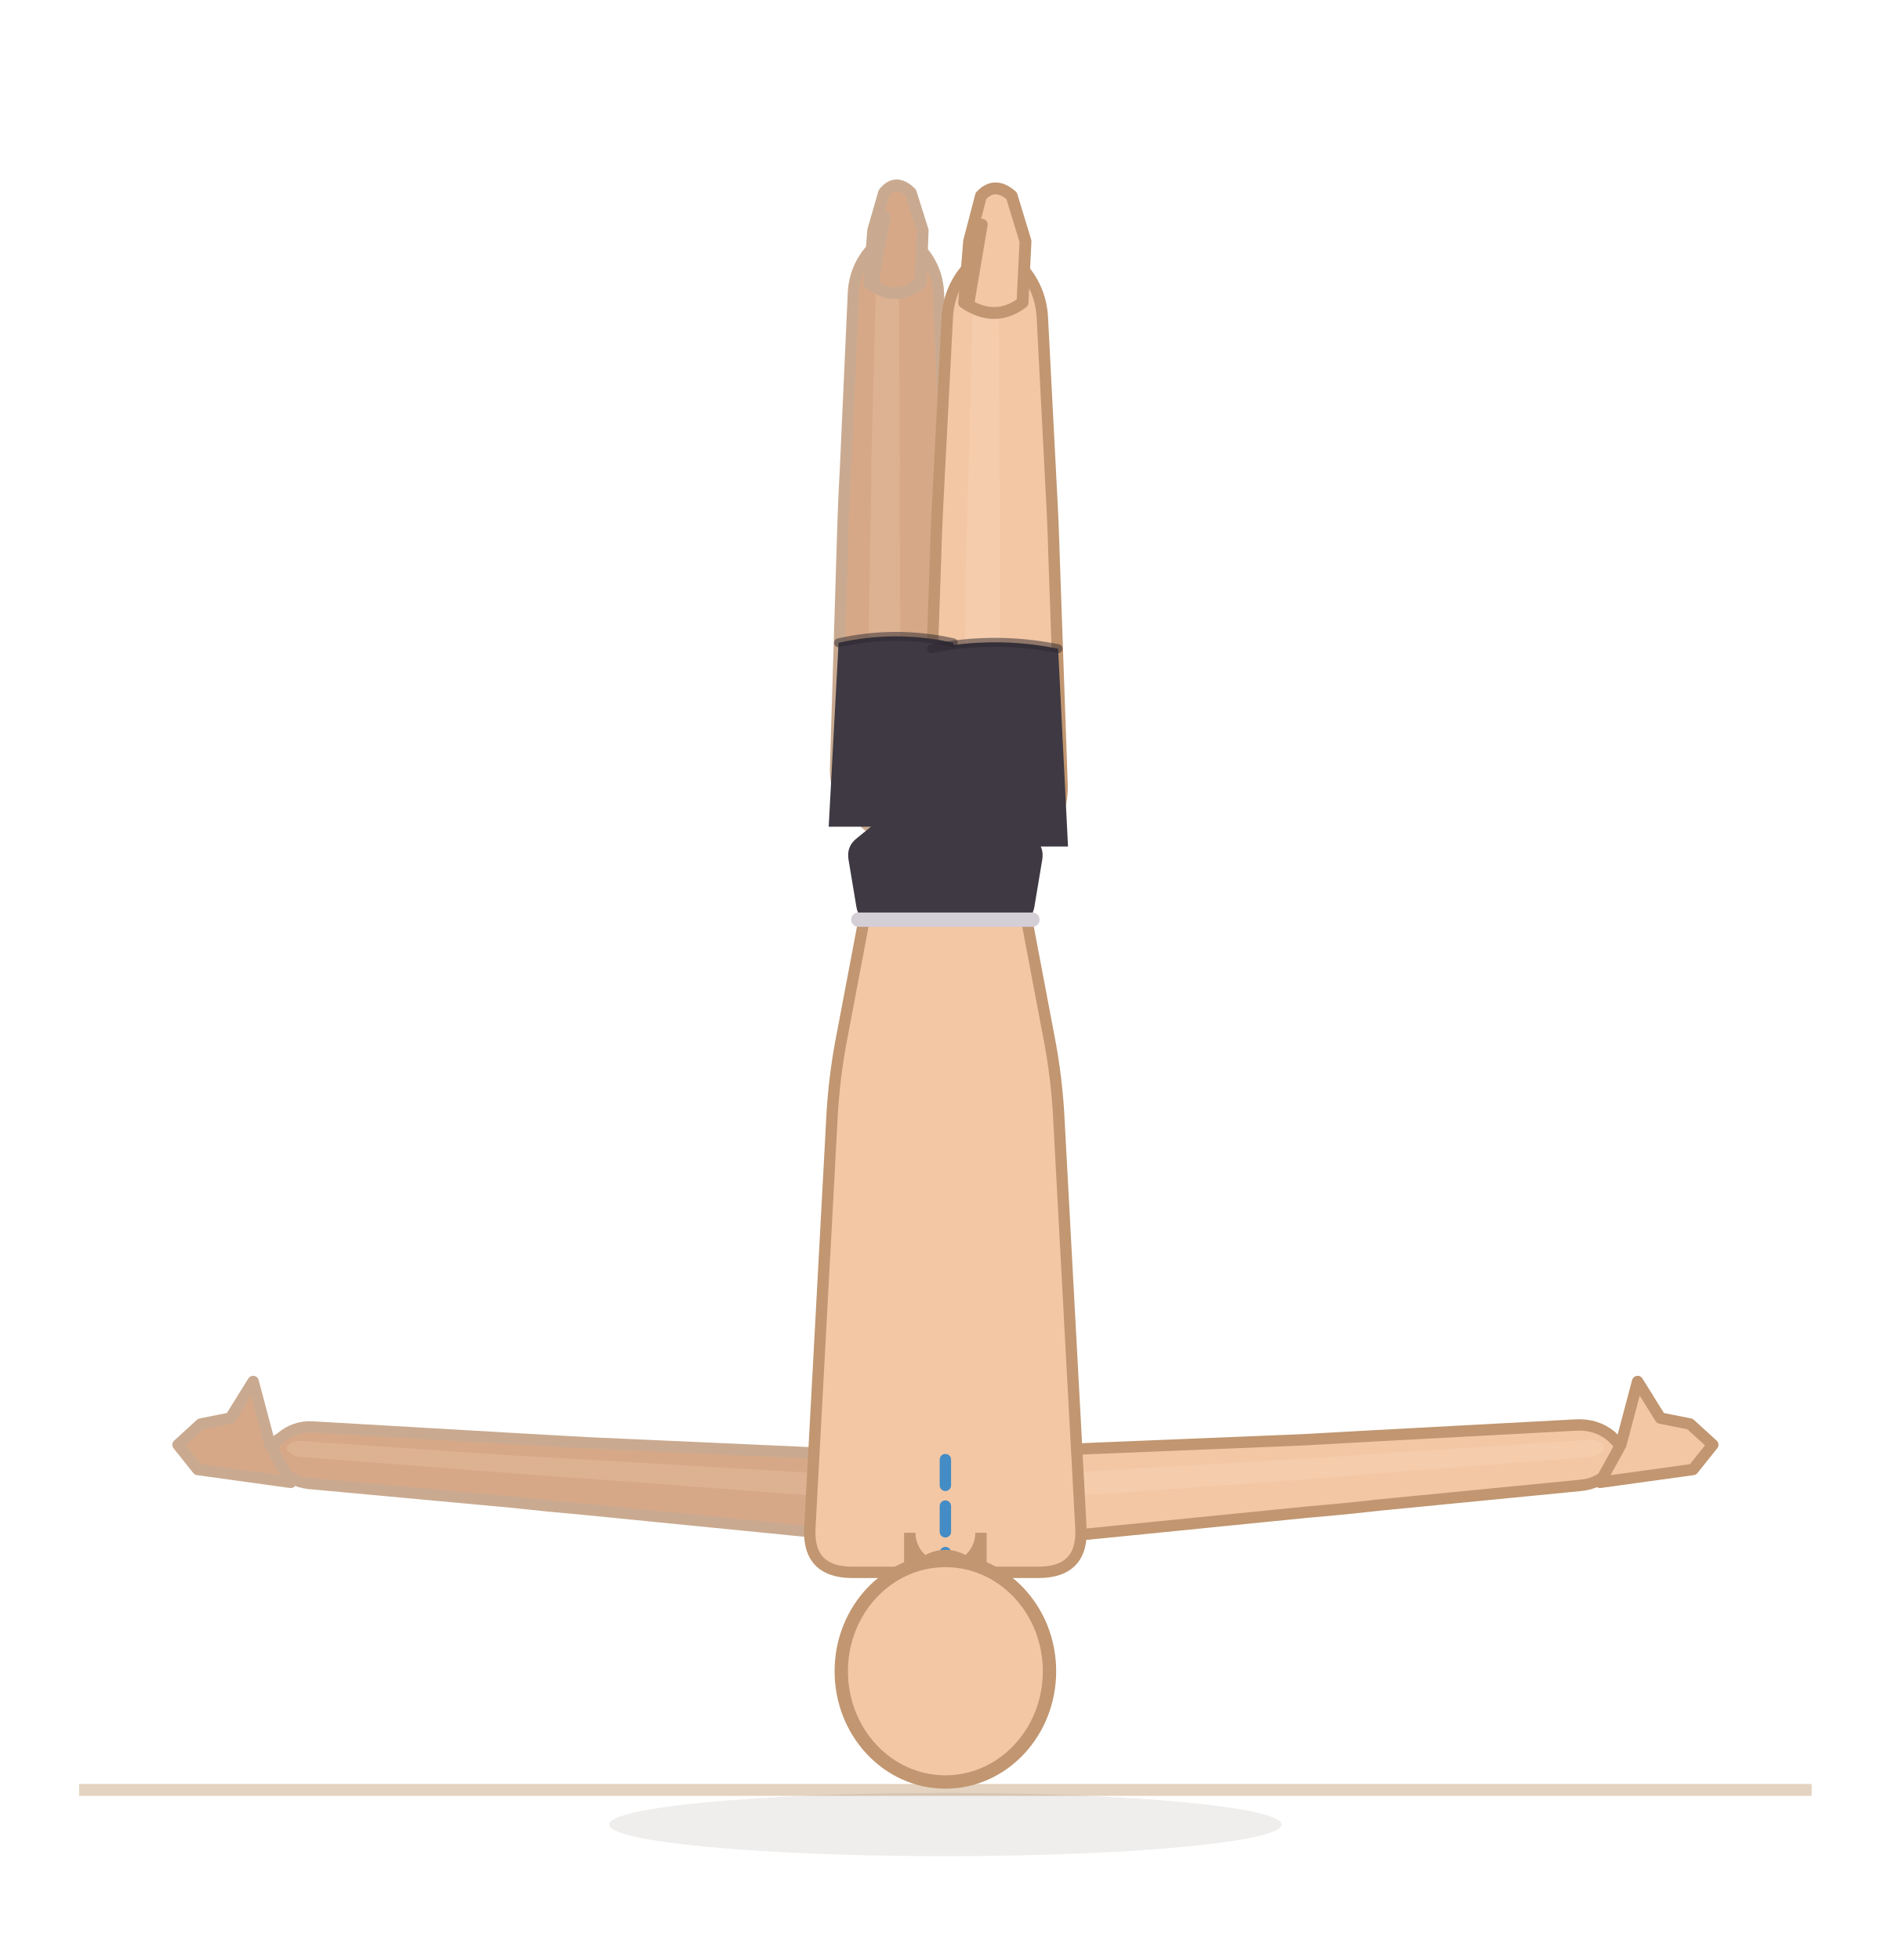
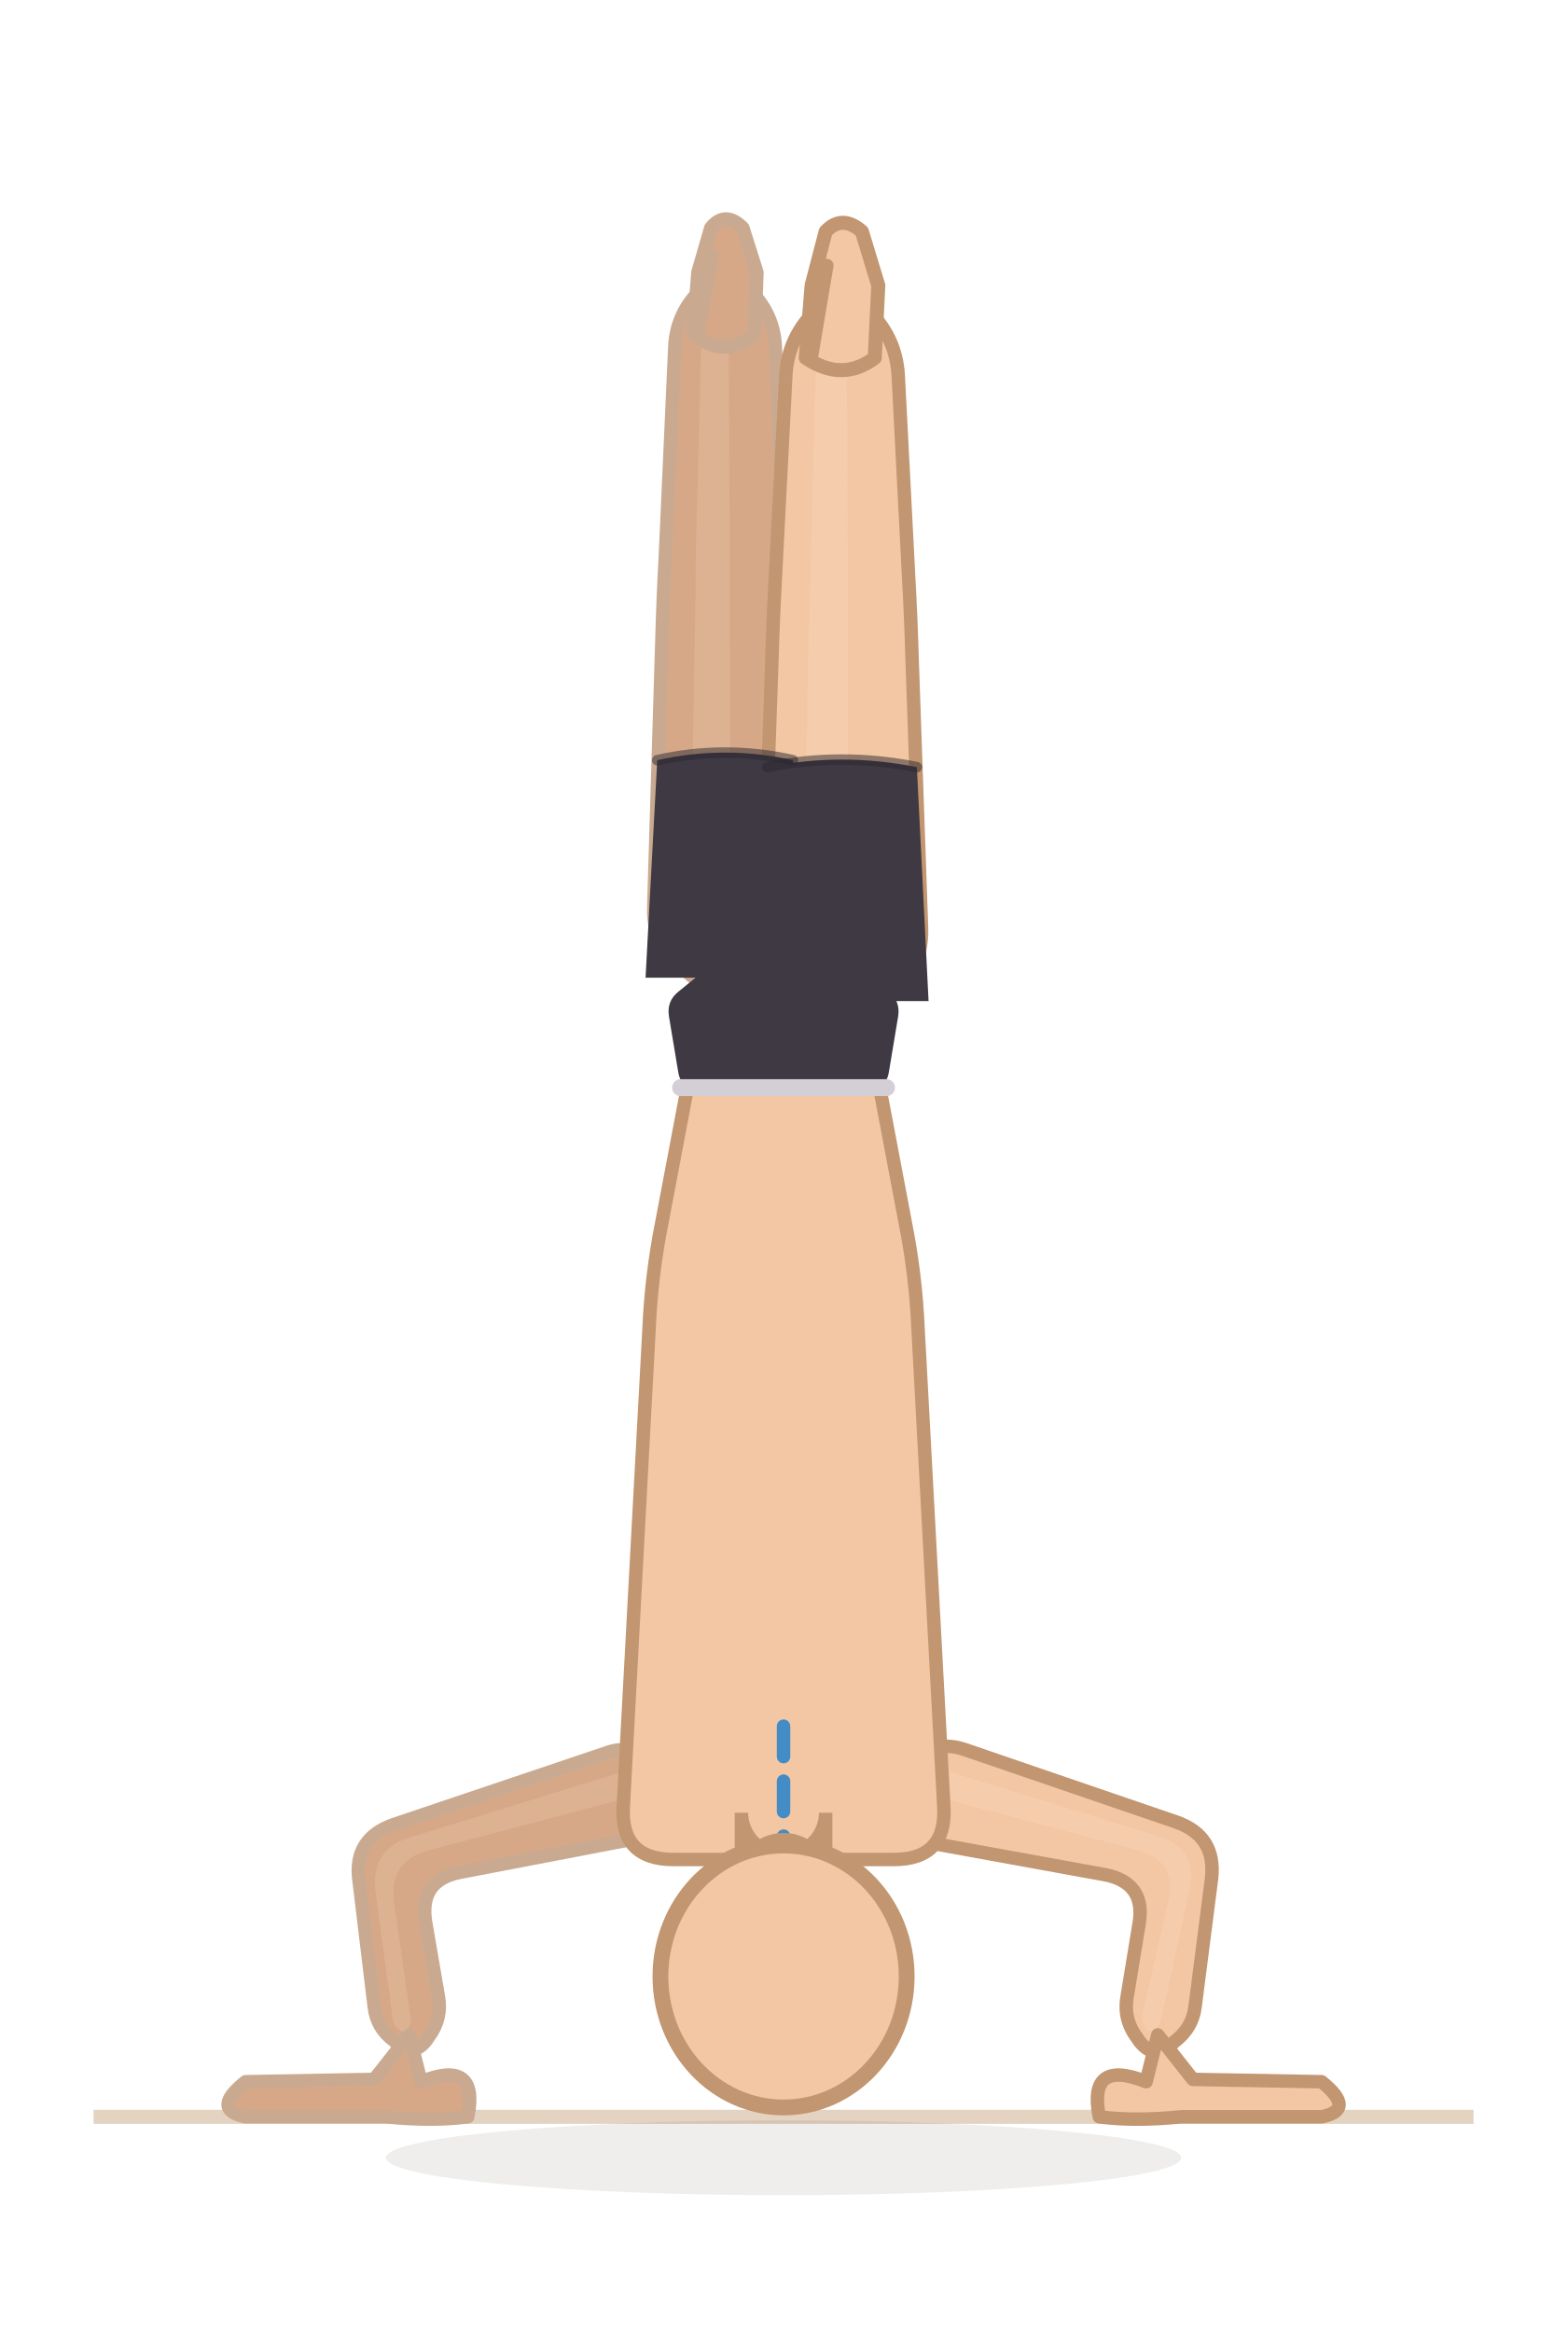
- <svg xmlns="http://www.w3.org/2000/svg" viewBox="4.4 -13 191.2 198.2">
-   <line x1="12.4" y1="168" x2="187.6" y2="168" stroke="#e4d3c0" stroke-width="1.2" />
+ <svg xmlns="http://www.w3.org/2000/svg" viewBox="33 -13 134 199.4">
+   <line x1="41" y1="168" x2="159" y2="168" stroke="#e4d3c0" stroke-width="1.2" />
  <ellipse cx="100" cy="171.5" rx="34" ry="3.2" fill="rgba(62,42,28,0.08)" />
-   <path d="M 86.1,133.9 L 63.8,132.9 Q 60.2,132.7 56.7,132.5 L 36,131.3 Q 34.2,131.2 32.8,132.4 L 32.5,132.6 Q 31.1,133.8 32.3,135.1 L 32.6,135.4 Q 33.8,136.8 35.6,137 L 56.2,138.9 Q 59.8,139.3 63.3,139.6 L 85.5,141.8 Q 87.7,142 89.1,140.3 L 89.5,139.9 Q 90.9,138.2 89.7,136.3 L 89.4,135.9 Q 88.3,134 86.1,133.9 Z" fill="#d7a888" stroke="#c9aa90" stroke-width="1.15" stroke-linejoin="round" />
-   <path d="M 87.5,136 L 63.7,134.6 Q 60.1,134.4 56.5,134.2 L 34.6,132.7 Q 34.1,132.7 33.7,133 L 33.6,133.1 Q 33.2,133.4 33.6,133.8 L 33.6,133.8 Q 34,134.2 34.5,134.3 L 56.4,136 Q 60,136.3 63.6,136.5 L 87.4,138.3 Q 88,138.3 88.4,137.8 L 88.5,137.7 Q 88.9,137.3 88.5,136.7 L 88.5,136.6 Q 88.1,136.1 87.5,136 Z" fill="#f3d4bc" opacity="0.22" />
-   <path d="M 33.8,136.9 L 24.4,135.6 L 22.4,133.1 L 24.7,131 L 27.7,130.4 L 30,126.7 L 31.7,133.1 Z" fill="#d7a888" stroke="#c9aa90" stroke-width="1.15" stroke-linejoin="round" />
-   <path d="M 114.7,142.1 L 136.7,139.9 Q 140.3,139.6 143.8,139.2 L 164.3,137.2 Q 166.2,137 167.5,135.5 L 167.8,135.2 Q 169.1,133.8 167.6,132.5 L 167.3,132.2 Q 165.8,131 163.8,131.1 L 143.3,132.2 Q 139.7,132.4 136.1,132.6 L 114.1,133.5 Q 111.7,133.6 110.4,135.7 L 110.1,136.1 Q 108.8,138.2 110.4,140.1 L 110.8,140.5 Q 112.3,142.4 114.7,142.1 Z" fill="#f3c7a4" stroke="#c19670" stroke-width="1.15" stroke-linejoin="round" />
-   <path d="M 112.7,138.3 L 136.4,136.6 Q 140,136.3 143.6,136 L 165.5,134.3 Q 166,134.2 166.4,133.8 L 166.5,133.7 Q 166.8,133.3 166.4,133 L 166.3,132.9 Q 165.9,132.6 165.3,132.6 L 143.5,134 Q 139.9,134.3 136.3,134.5 L 112.5,135.9 Q 111.9,135.9 111.5,136.5 L 111.4,136.6 Q 111.1,137.2 111.5,137.7 L 111.6,137.8 Q 112,138.4 112.7,138.3 Z" fill="#fbe3cf" opacity="0.22" />
-   <path d="M 166.2,136.9 L 175.6,135.6 L 177.6,133.1 L 175.3,131 L 172.3,130.4 L 170,126.7 L 168.3,133.1 Z" fill="#f3c7a4" stroke="#c19670" stroke-width="1.15" stroke-linejoin="round" />
+   <path d="M 84.8,136.9 L 66.7,143 Q 63.2,144.2 63.7,147.8 L 65,158.6 Q 65.2,160.4 66.7,161.5 L 67,161.8 Q 68.4,162.9 69.5,161.4 L 69.7,161.1 Q 70.8,159.6 70.5,157.8 L 69.4,151.4 Q 68.8,147.8 72.3,147.1 L 86.9,144.3 Q 89.1,143.9 89.8,141.8 L 90,141.3 Q 90.8,139.2 89.1,137.8 L 88.7,137.5 Q 86.9,136.1 84.8,136.9 Z" fill="#d7a888" stroke="#c9aa90" stroke-width="1.15" stroke-linejoin="round" />
+   <path d="M 86.9,138.3 L 68.1,144.1 Q 64.7,145.1 65.1,148.7 L 66.6,159.7 Q 66.7,160.2 67.1,160.5 L 67.2,160.6 Q 67.6,160.9 67.9,160.5 L 67.9,160.4 Q 68.2,160 68.1,159.5 L 66.7,149.7 Q 66.2,146.1 69.7,145.2 L 87.5,140.5 Q 88.1,140.3 88.3,139.7 L 88.4,139.6 Q 88.6,139 88.1,138.6 L 88,138.5 Q 87.5,138.2 86.9,138.3 Z" fill="#f3d4bc" opacity="0.22" />
+   <path d="M 68,161 L 69,165 Q 74,163 73,168 Q 70,168.4 66,168 L 54,168 Q 51,167.4 54,165 L 65,164.8 L 68,161 Z" fill="#d7a888" stroke="#c9aa90" stroke-width="1.15" stroke-linejoin="round" />
+   <path d="M 113.2,144.7 L 127.5,147.3 Q 131,148 130.4,151.5 L 129.4,157.6 Q 129,159.6 130.2,161.2 L 130.4,161.5 Q 131.6,163.1 133.1,161.9 L 133.4,161.6 Q 135,160.4 135.2,158.5 L 136.6,147.6 Q 137,144 133.6,142.8 L 115.5,136.6 Q 113.2,135.8 111.3,137.3 L 110.8,137.6 Q 108.9,139.2 109.8,141.5 L 110,142 Q 110.8,144.2 113.2,144.7 Z" fill="#f3c7a4" stroke="#c19670" stroke-width="1.15" stroke-linejoin="round" />
+   <path d="M 112.6,140.5 L 130.3,145.2 Q 133.7,146.1 132.9,149.6 L 130.7,159.2 Q 130.6,159.7 130.9,160.2 L 130.9,160.3 Q 131.2,160.8 131.7,160.5 L 131.8,160.4 Q 132.2,160.1 132.3,159.6 L 134.7,148.6 Q 135.5,145.1 132,144 L 113.2,138.2 Q 112.6,138 112,138.4 L 111.9,138.5 Q 111.4,138.9 111.6,139.5 L 111.7,139.7 Q 111.9,140.3 112.6,140.5 Z" fill="#fbe3cf" opacity="0.22" />
+   <path d="M 132,161 L 131,165 Q 126,163 127,168 Q 130,168.4 134,168 L 146,168 Q 149,167.4 146,165 L 135,164.8 L 132,161 Z" fill="#f3c7a4" stroke="#c19670" stroke-width="1.15" stroke-linejoin="round" />
  <path d="M 101.1,64.6 L 100.4,41.6 Q 100.3,38 100.1,34.4 L 99.3,16.7 Q 99.2,14 97.3,12 L 96.9,11.6 Q 95,9.6 93.1,11.6 L 92.7,12 Q 90.8,14 90.7,16.7 L 89.9,34.4 Q 89.7,38 89.6,41.6 L 88.9,64.6 Q 88.8,68 91.6,70 L 92.2,70.5 Q 95,72.5 97.8,70.5 L 98.4,70 Q 101.2,68 101.1,64.6 Z" fill="#d7a888" stroke="#c9aa90" stroke-width="1.15" stroke-linejoin="round" />
  <path d="M 95.5,67 L 95.4,41.6 Q 95.4,38 95.4,34.4 L 95.3,14.8 Q 95.3,14 94.8,13.5 L 94.7,13.3 Q 94.2,12.8 93.6,13.3 L 93.5,13.4 Q 93,14 93,14.8 L 92.5,34.4 Q 92.5,38 92.4,41.6 L 92,67 Q 92,68 92.8,68.6 L 93,68.7 Q 93.8,69.2 94.5,68.7 L 94.7,68.6 Q 95.5,68 95.5,67 Z" fill="#f3d4bc" opacity="0.22" />
  <path d="M 97.5,15.6 Q 95,17.7 92.3,15.6 L 92.7,10.3 L 93.8,6.5 Q 95,5 96.5,6.5 L 97.7,10.3 Z" fill="#d7a888" stroke="#c9aa90" stroke-width="1.2" stroke-linejoin="round" />
  <path d="M 92.7,15.4 L 93.9,8.9" fill="none" stroke="#c9aa90" stroke-width="1.15" stroke-linecap="round" />
  <path d="M 111.8,66.4 L 111,43.6 Q 110.9,40 110.7,36.4 L 109.8,19 Q 109.6,16 107.5,13.8 L 107.1,13.3 Q 105,11.2 102.9,13.3 L 102.5,13.8 Q 100.4,16 100.2,19 L 99.3,36.4 Q 99.1,40 99,43.6 L 98.2,66.4 Q 98.1,70 101,72.1 L 102.1,72.9 Q 105,75 107.9,72.9 L 109,72.1 Q 111.9,70 111.8,66.4 Z" fill="#f3c7a4" stroke="#c19670" stroke-width="1.15" stroke-linejoin="round" />
  <path d="M 105.5,68.9 L 105.5,43.6 Q 105.5,40 105.5,36.4 L 105.4,16.9 Q 105.4,16 104.8,15.4 L 104.7,15.3 Q 104.1,14.6 103.5,15.2 L 103.4,15.4 Q 102.8,16 102.8,16.8 L 102.3,36.4 Q 102.2,40 102.1,43.6 L 101.7,68.9 Q 101.7,70 102.6,70.6 L 102.7,70.8 Q 103.6,71.4 104.5,70.8 L 104.7,70.6 Q 105.6,70 105.5,68.9 Z" fill="#fbe3cf" opacity="0.22" />
  <path d="M 107.8,17.6 Q 105,19.7 101.9,17.6 L 102.4,11.4 L 103.6,6.8 Q 105,5.3 106.7,6.8 L 108.1,11.4 Z" fill="#f3c7a4" stroke="#c19670" stroke-width="1.2" stroke-linejoin="round" />
  <path d="M 102.4,17.4 L 103.7,9.7" fill="none" stroke="#c19670" stroke-width="1.15" stroke-linecap="round" />
  <path d="M 90.6,146 L 109.4,146 Q 114,146 113.7,141.4 L 111.5,100.6 Q 111.3,96 110.4,91.5 L 106.8,72.5 Q 106,68 101.4,68 L 98.6,68 Q 94,68 93.2,72.5 L 89.6,91.5 Q 88.7,96 88.5,100.6 L 86.3,141.4 Q 86,146 90.6,146 Z" fill="#f3c7a4" stroke="#c19670" stroke-width="1.15" stroke-linejoin="round" />
  <g data-shorts="inline">
    <path d="M 101.8,70.6 L 100.8,52 Q 95,50.7 89.2,52 L 88.2,70.6 Z" fill="#3e3942" />
    <path d="M 92.5,80 L 107.5,80 Q 108.8,80 109,78.7 L 109.8,73.9 Q 110,72.6 109,71.8 L 104.7,68.3 Q 103.7,67.5 102.4,67.9 L 101.2,68.3 Q 100,68.8 98.8,68.3 L 97.6,67.9 Q 96.3,67.5 95.3,68.3 L 91,71.8 Q 90,72.6 90.2,73.9 L 91,78.7 Q 91.2,80 92.5,80 Z" fill="#3e3942" />
    <path d="M 91.2,80 L 108.8,80" fill="none" stroke="#d4ced6" stroke-width="1.45" stroke-linecap="round" />
    <path d="M 112.4,72.6 L 111.4,52.6 Q 105,51.3 98.6,52.6 L 97.6,72.6 Z" fill="#3e3942" />
    <path d="M 100.8,52 Q 95,50.7 89.2,52" fill="none" stroke="#2a262e" stroke-width="0.9" stroke-linecap="round" opacity="0.5" />
    <path d="M 111.4,52.6 Q 105,51.3 98.6,52.6" fill="none" stroke="#2a262e" stroke-width="0.9" stroke-linecap="round" opacity="0.5" />
  </g>
  <line x1="100" y1="156" x2="100" y2="134" stroke="#2481cc" stroke-width="1.15" stroke-dasharray="2.6 2.1" stroke-linecap="round" opacity="0.85" />
  <path d="M 96.4,142 L 96.4,147.9 A 3.6 3.6 0 0 1 103.6,147.9 L 103.6,142 A 3.6 3.6 0 0 1 96.4,142 Z" fill="#f3c7a4" stroke="#c19670" stroke-width="1.15" />
  <ellipse cx="100" cy="156" rx="10.528" ry="11.2" fill="#f3c7a4" stroke="#c19670" stroke-width="1.35" />
</svg>
